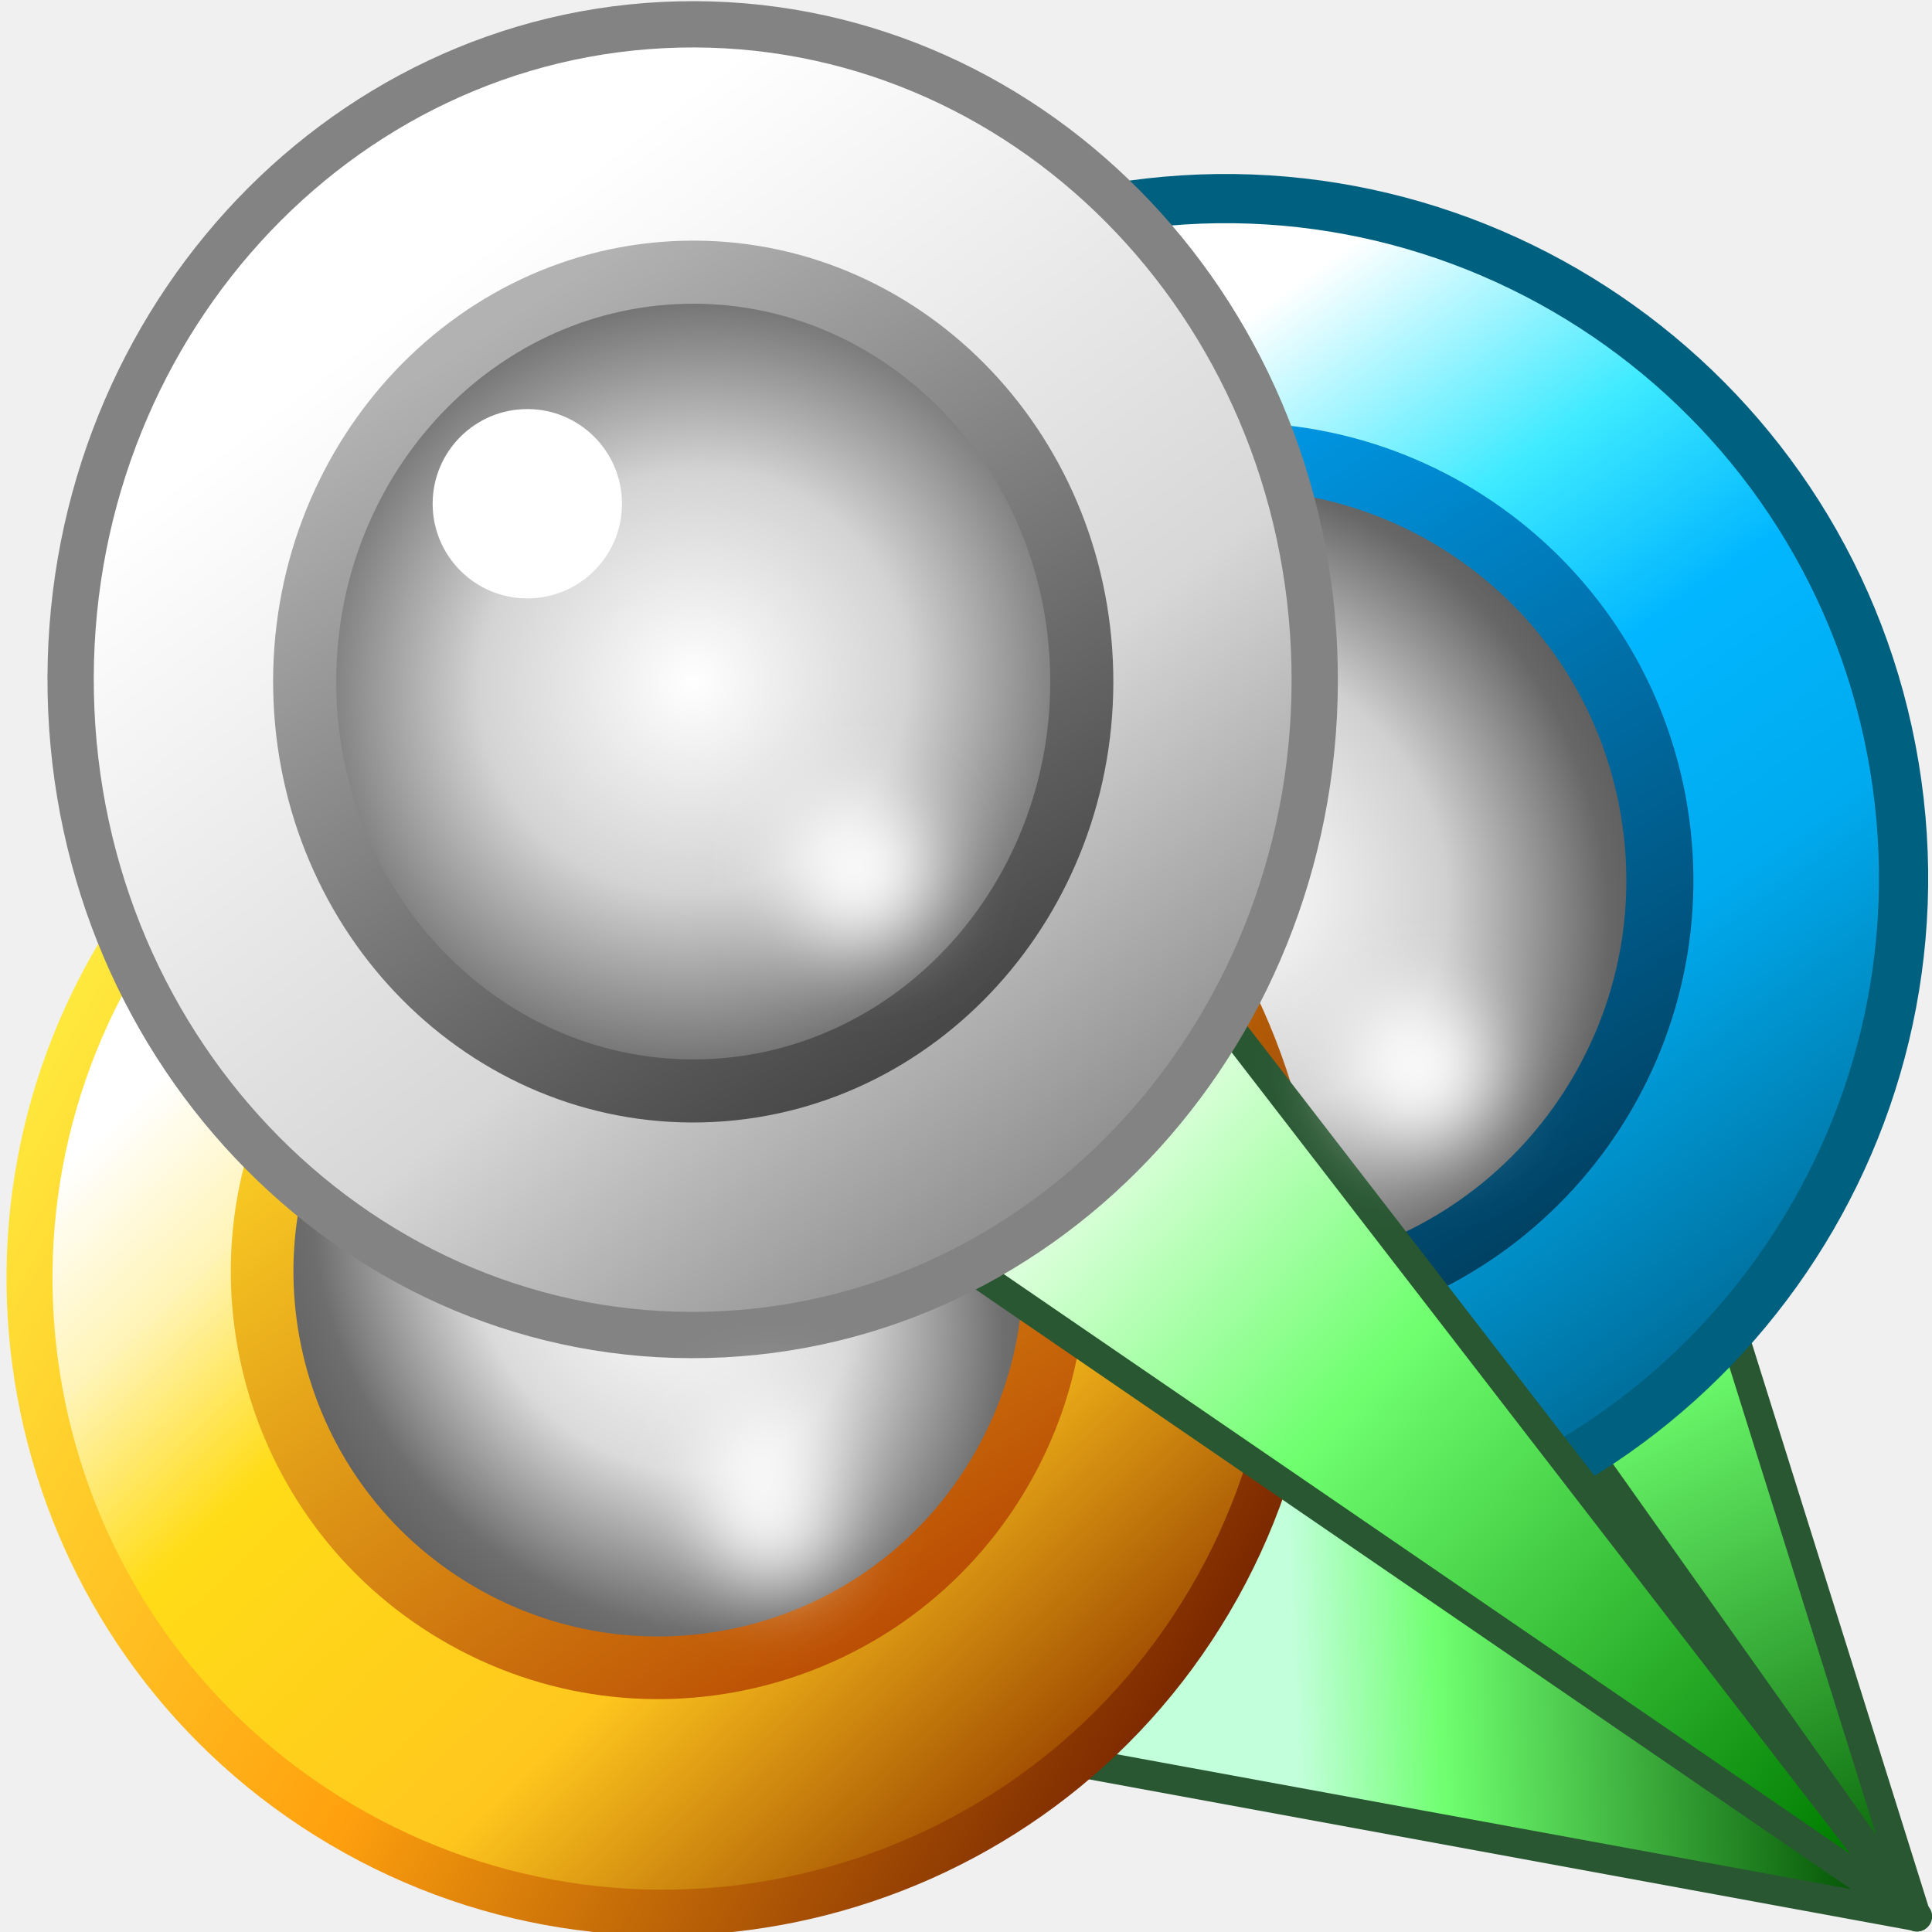
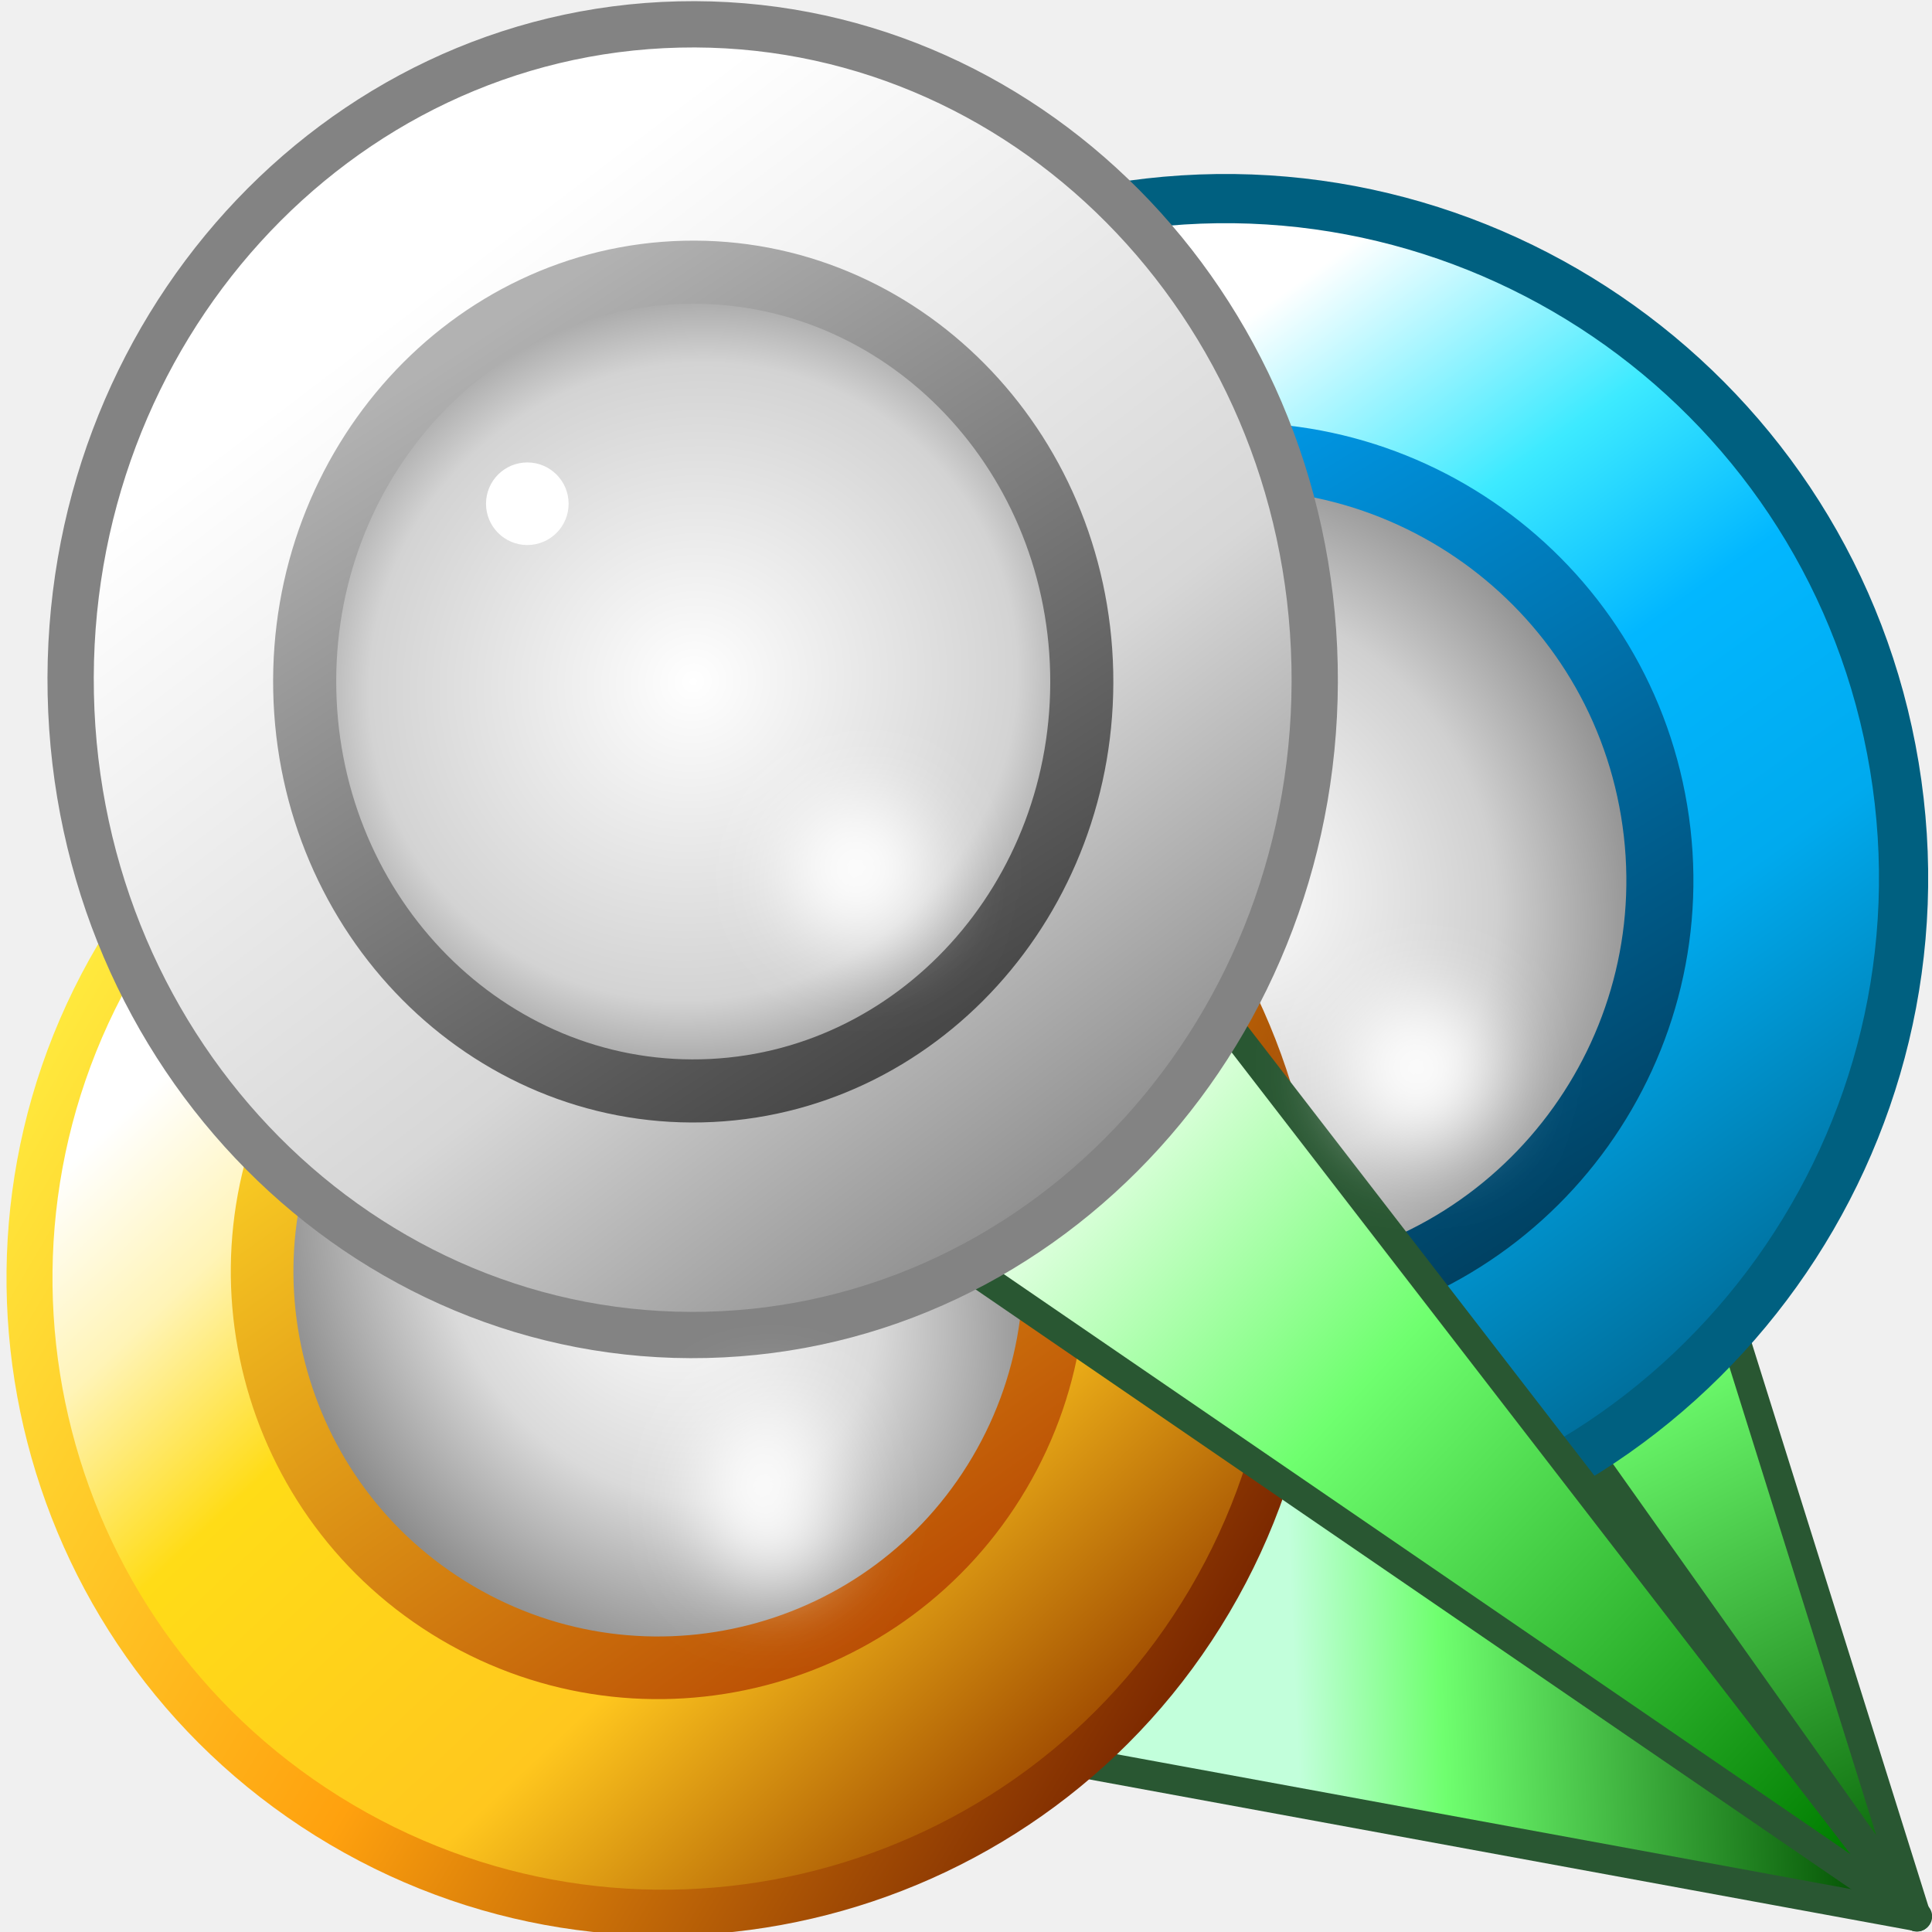
<svg xmlns="http://www.w3.org/2000/svg" xmlns:xlink="http://www.w3.org/1999/xlink" width="64mm" height="64mm" viewBox="0 0 64 64">
  <defs>
    <linearGradient id="m">
      <stop offset="0" stop-color="#7b2800" />
      <stop offset=".503" stop-color="#ffa10e" />
      <stop offset="1" stop-color="#ffe93d" />
    </linearGradient>
    <linearGradient id="l">
      <stop offset="0" stop-color="#ffd827" />
      <stop offset="1" stop-color="#b33f00" />
    </linearGradient>
    <linearGradient id="k">
      <stop offset="0" stop-color="#009dee" />
      <stop offset="1" stop-color="#003753" />
    </linearGradient>
    <linearGradient id="j">
      <stop offset="0" stop-color="#b2b2b2" />
      <stop offset="1" stop-color="#484848" />
    </linearGradient>
    <linearGradient id="i">
      <stop offset="0" stop-color="#6fff6f" />
      <stop offset="1" stop-color="#005800" />
    </linearGradient>
    <linearGradient id="h">
      <stop offset="0" stop-color="#c2ffdb" />
      <stop offset=".255" stop-color="#6fff6f" />
      <stop offset="1" stop-color="#004d00" />
    </linearGradient>
    <linearGradient id="g">
      <stop offset="0" stop-color="#fff" />
-       <stop offset=".412" stop-color="#dadada" />
-       <stop offset=".743" stop-color="#6e6e6e" />
-       <stop offset="1" stop-color="#545454" />
+       <stop offset=".468" stop-color="#dadada" />
+       <stop offset="1" stop-color="#6e6e6e" />
    </linearGradient>
    <linearGradient id="f">
      <stop offset="0" stop-color="#fff" />
-       <stop offset=".416" stop-color="#d0d0d0" />
-       <stop offset=".734" stop-color="#676767" />
-       <stop offset="1" stop-color="#464646" />
+       <stop offset=".513" stop-color="#d0d0d0" />
+       <stop offset="1" stop-color="#676767" />
    </linearGradient>
    <linearGradient id="e">
      <stop offset="0" stop-color="#fff" />
-       <stop offset=".491" stop-color="#d3d3d3" />
-       <stop offset=".777" stop-color="#8e8e8e" />
-       <stop offset="1" stop-color="#5a5a5a" />
+       <stop offset=".741" stop-color="#d3d3d3" />
+       <stop offset=".994" stop-color="#8e8e8e" />
    </linearGradient>
    <linearGradient id="d">
      <stop offset="0" stop-color="#fff" />
      <stop offset=".399" stop-color="#6fff6f" />
      <stop offset="1" stop-color="#007d00" />
    </linearGradient>
    <linearGradient id="c">
      <stop offset=".113" stop-color="#fff" />
      <stop offset=".244" stop-color="#fff4b7" />
      <stop offset=".396" stop-color="#ffdc17" />
      <stop offset=".705" stop-color="#ffc71e" />
      <stop offset="1" stop-color="#9d4800" />
    </linearGradient>
    <linearGradient id="b">
      <stop offset=".198" stop-color="#fff" />
      <stop offset=".398" stop-color="#3deaff" />
      <stop offset=".545" stop-color="#02b7ff" />
      <stop offset=".73" stop-color="#0ae" />
      <stop offset="1" stop-color="#006d99" />
    </linearGradient>
    <linearGradient id="a">
      <stop offset=".142" stop-color="#fff" />
      <stop offset=".669" stop-color="#d7d7d7" />
      <stop offset="1" stop-color="#8d8d8d" />
    </linearGradient>
    <linearGradient xlink:href="#a" id="x" x1="10.148" y1="5.12" x2="35.432" y2="39.969" gradientUnits="userSpaceOnUse" />
    <linearGradient xlink:href="#b" id="o" x1="23.651" y1="14.587" x2="43.913" y2="55.855" gradientUnits="userSpaceOnUse" />
    <linearGradient xlink:href="#c" id="s" x1="-20.459" y1="-18.821" x2="-60.891" y2="-30.538" gradientUnits="userSpaceOnUse" />
    <linearGradient xlink:href="#d" id="w" x1="34.063" y1="36.533" x2="60.969" y2="61.622" gradientUnits="userSpaceOnUse" gradientTransform="translate(-.04 -.234)" />
    <linearGradient xlink:href="#h" id="r" x1="40.025" y1="51.3" x2="61.612" y2="63.024" gradientUnits="userSpaceOnUse" gradientTransform="matrix(.66382 -.33402 .43012 1.41934 -5.857 -6.344)" />
    <linearGradient xlink:href="#i" id="n" x1="54.059" y1="45.594" x2="62.957" y2="63.336" gradientUnits="userSpaceOnUse" gradientTransform="translate(.39 .117)" />
    <linearGradient xlink:href="#j" id="z" x1="15.555" y1="11.552" x2="30.07" y2="35.01" gradientUnits="userSpaceOnUse" />
    <linearGradient xlink:href="#k" id="q" x1="28.995" y1="22.531" x2="41.349" y2="53.158" gradientUnits="userSpaceOnUse" />
    <linearGradient xlink:href="#l" id="v" x1="-28.175" y1="-18.696" x2="-56.278" y2="-31.224" gradientUnits="userSpaceOnUse" />
    <linearGradient xlink:href="#m" id="t" x1="-62.22" y1="-25.308" x2="-18.692" y2="-25.308" gradientUnits="userSpaceOnUse" />
    <radialGradient xlink:href="#e" id="y" cx="22.484" cy="23.108" fx="22.484" fy="23.108" r="13.917" gradientTransform="matrix(.54506 .85524 -.88595 .5605 30.701 -9.074)" gradientUnits="userSpaceOnUse" />
-     <radialGradient xlink:href="#f" id="p" cx="35.62" cy="35.459" fx="35.62" fy="35.459" r="15.154" gradientUnits="userSpaceOnUse" gradientTransform="rotate(72.063 41.544 31.245)scale(1.22763 1.07673)" />
-     <radialGradient xlink:href="#g" id="u" cx="-40.187" cy="-25.201" fx="-40.187" fy="-25.201" r="14.157" gradientUnits="userSpaceOnUse" gradientTransform="rotate(200.522 -44.48 -25.978)scale(1.21365 1)" />
+     <radialGradient xlink:href="#f" id="p" cx="35.62" cy="35.459" fx="35.62" fy="35.459" r="15.154" gradientUnits="userSpaceOnUse" gradientTransform="matrix(.37807 1.16796 -1.0244 .3316 58.477 -17.902)" />
+     <radialGradient xlink:href="#g" id="u" cx="-40.187" cy="-25.201" fx="-40.187" fy="-25.201" r="14.157" gradientUnits="userSpaceOnUse" gradientTransform="matrix(-1.13663 -.42546 .35057 -.93654 -77.03 -65.9)" />
    <filter id="A" x="-.621" y="-.621" width="2.241" height="2.241" color-interpolation-filters="sRGB">
      <feGaussianBlur stdDeviation=".707" />
    </filter>
    <filter id="B" x="-.663" y="-.535" width="2.325" height="2.069" color-interpolation-filters="sRGB">
      <feGaussianBlur stdDeviation="0.707 0.726" />
    </filter>
    <filter id="C" x="-.621" y="-.621" width="2.241" height="2.241" color-interpolation-filters="sRGB">
      <feGaussianBlur stdDeviation=".707" />
    </filter>
  </defs>
  <path d="M63.5 63.513 52.09 27.128l-10.845 4.995Z" fill="url(#n)" stroke="#295732" stroke-width=".945" stroke-linecap="round" stroke-linejoin="round" />
  <circle cx="35.273" cy="35.309" transform="rotate(-9.414)" r="22.482" fill="url(#o)" stroke="#006080" stroke-width="1.63" stroke-linecap="round" stroke-linejoin="round" />
  <circle cx="35.62" cy="35.459" r="14.044" transform="rotate(-9.414)" fill="url(#p)" stroke="url(#q)" stroke-width="2.221" stroke-linecap="round" stroke-linejoin="round" />
  <path d="M63.512 63.483 33.416 41.34 34 58.062Z" fill="url(#r)" stroke="#295732" stroke-width=".985" stroke-linecap="round" stroke-linejoin="round" />
  <circle cx="-40.456" cy="-25.308" r="21.002" transform="rotate(-149.458)" fill="url(#s)" stroke="url(#t)" stroke-width="1.523" stroke-linecap="round" stroke-linejoin="round" />
  <circle cx="-40.187" cy="-25.201" r="13.12" transform="rotate(-149.458)" fill="url(#u)" stroke="url(#v)" stroke-width="2.075" stroke-linecap="round" stroke-linejoin="round" />
  <path d="M63.505 63.506 40.207 33.32l-8.446 8.439Z" fill="url(#w)" stroke="#295732" stroke-width=".945" stroke-linecap="round" stroke-linejoin="round" />
-   <ellipse cx="22.467" cy="23.045" transform="rotate(-1.339)skewX(-.133)" rx="20.607" ry="21.709" fill="url(#x)" stroke="#838383" stroke-width="1.533" stroke-linecap="round" stroke-linejoin="round" />
-   <ellipse cx="22.484" cy="23.108" transform="rotate(-1.339)skewX(-.133)" rx="12.872" ry="13.561" fill="url(#y)" stroke="url(#z)" stroke-width="2.09" stroke-linecap="round" stroke-linejoin="round" />
-   <circle cx="17.468" cy="16.687" r="3.136" fill="#fff" />
-   <circle style="mix-blend-mode:normal" cx="29.039" cy="29.412" r="1.368" transform="translate(-23.577 -23.832)scale(1.79036)" fill="#fff" filter="url(#A)" />
-   <path style="mix-blend-mode:normal" transform="translate(-26.424 -3.209)scale(1.79036)" d="M30.32 29.412a1.28 1.63 0 0 1-1.159 1.623 1.28 1.63 0 0 1-1.38-1.314 1.28 1.63 0 0 1 .898-1.872 1.28 1.63 0 0 1 1.549.958l-1.189.605z" fill="#fff" filter="url(#B)" />
-   <circle style="mix-blend-mode:normal" cx="29.039" cy="29.412" r="1.368" transform="translate(-4.998 -17.249)scale(1.79036)" fill="#fff" filter="url(#C)" />
+   <ellipse cx="22.467" cy="23.045" transform="rotate(-1.339) skewX(-.133)" rx="20.607" ry="21.709" fill="url(#x)" stroke="#838383" stroke-width="1.533" stroke-linecap="round" stroke-linejoin="round" />
+   <ellipse cx="22.484" cy="23.108" transform="rotate(-1.339) skewX(-.133)" rx="12.872" ry="13.561" fill="url(#y)" stroke="url(#z)" stroke-width="2.09" stroke-linecap="round" stroke-linejoin="round" />
+   <circle cx="17.468" cy="16.687" r="1.368" fill="#fff" />
+   <circle style="mix-blend-mode:normal" cx="29.039" cy="29.412" r="1.368" transform="matrix(1.79036 0 0 1.79036 -23.577 -23.832)" fill="#fff" filter="url(#A)" />
+   <path style="mix-blend-mode:normal" transform="matrix(1.79036 0 0 1.79036 -26.424 -3.209)" d="M30.32 29.412a1.28 1.63 0 0 1-1.159 1.623 1.28 1.63 0 0 1-1.38-1.314 1.28 1.63 0 0 1 .898-1.872 1.28 1.63 0 0 1 1.549.958l-1.189.605z" fill="#fff" filter="url(#B)" />
+   <circle style="mix-blend-mode:normal" cx="29.039" cy="29.412" r="1.368" transform="matrix(1.79036 0 0 1.79036 -4.998 -17.249)" fill="#fff" filter="url(#C)" />
</svg>
